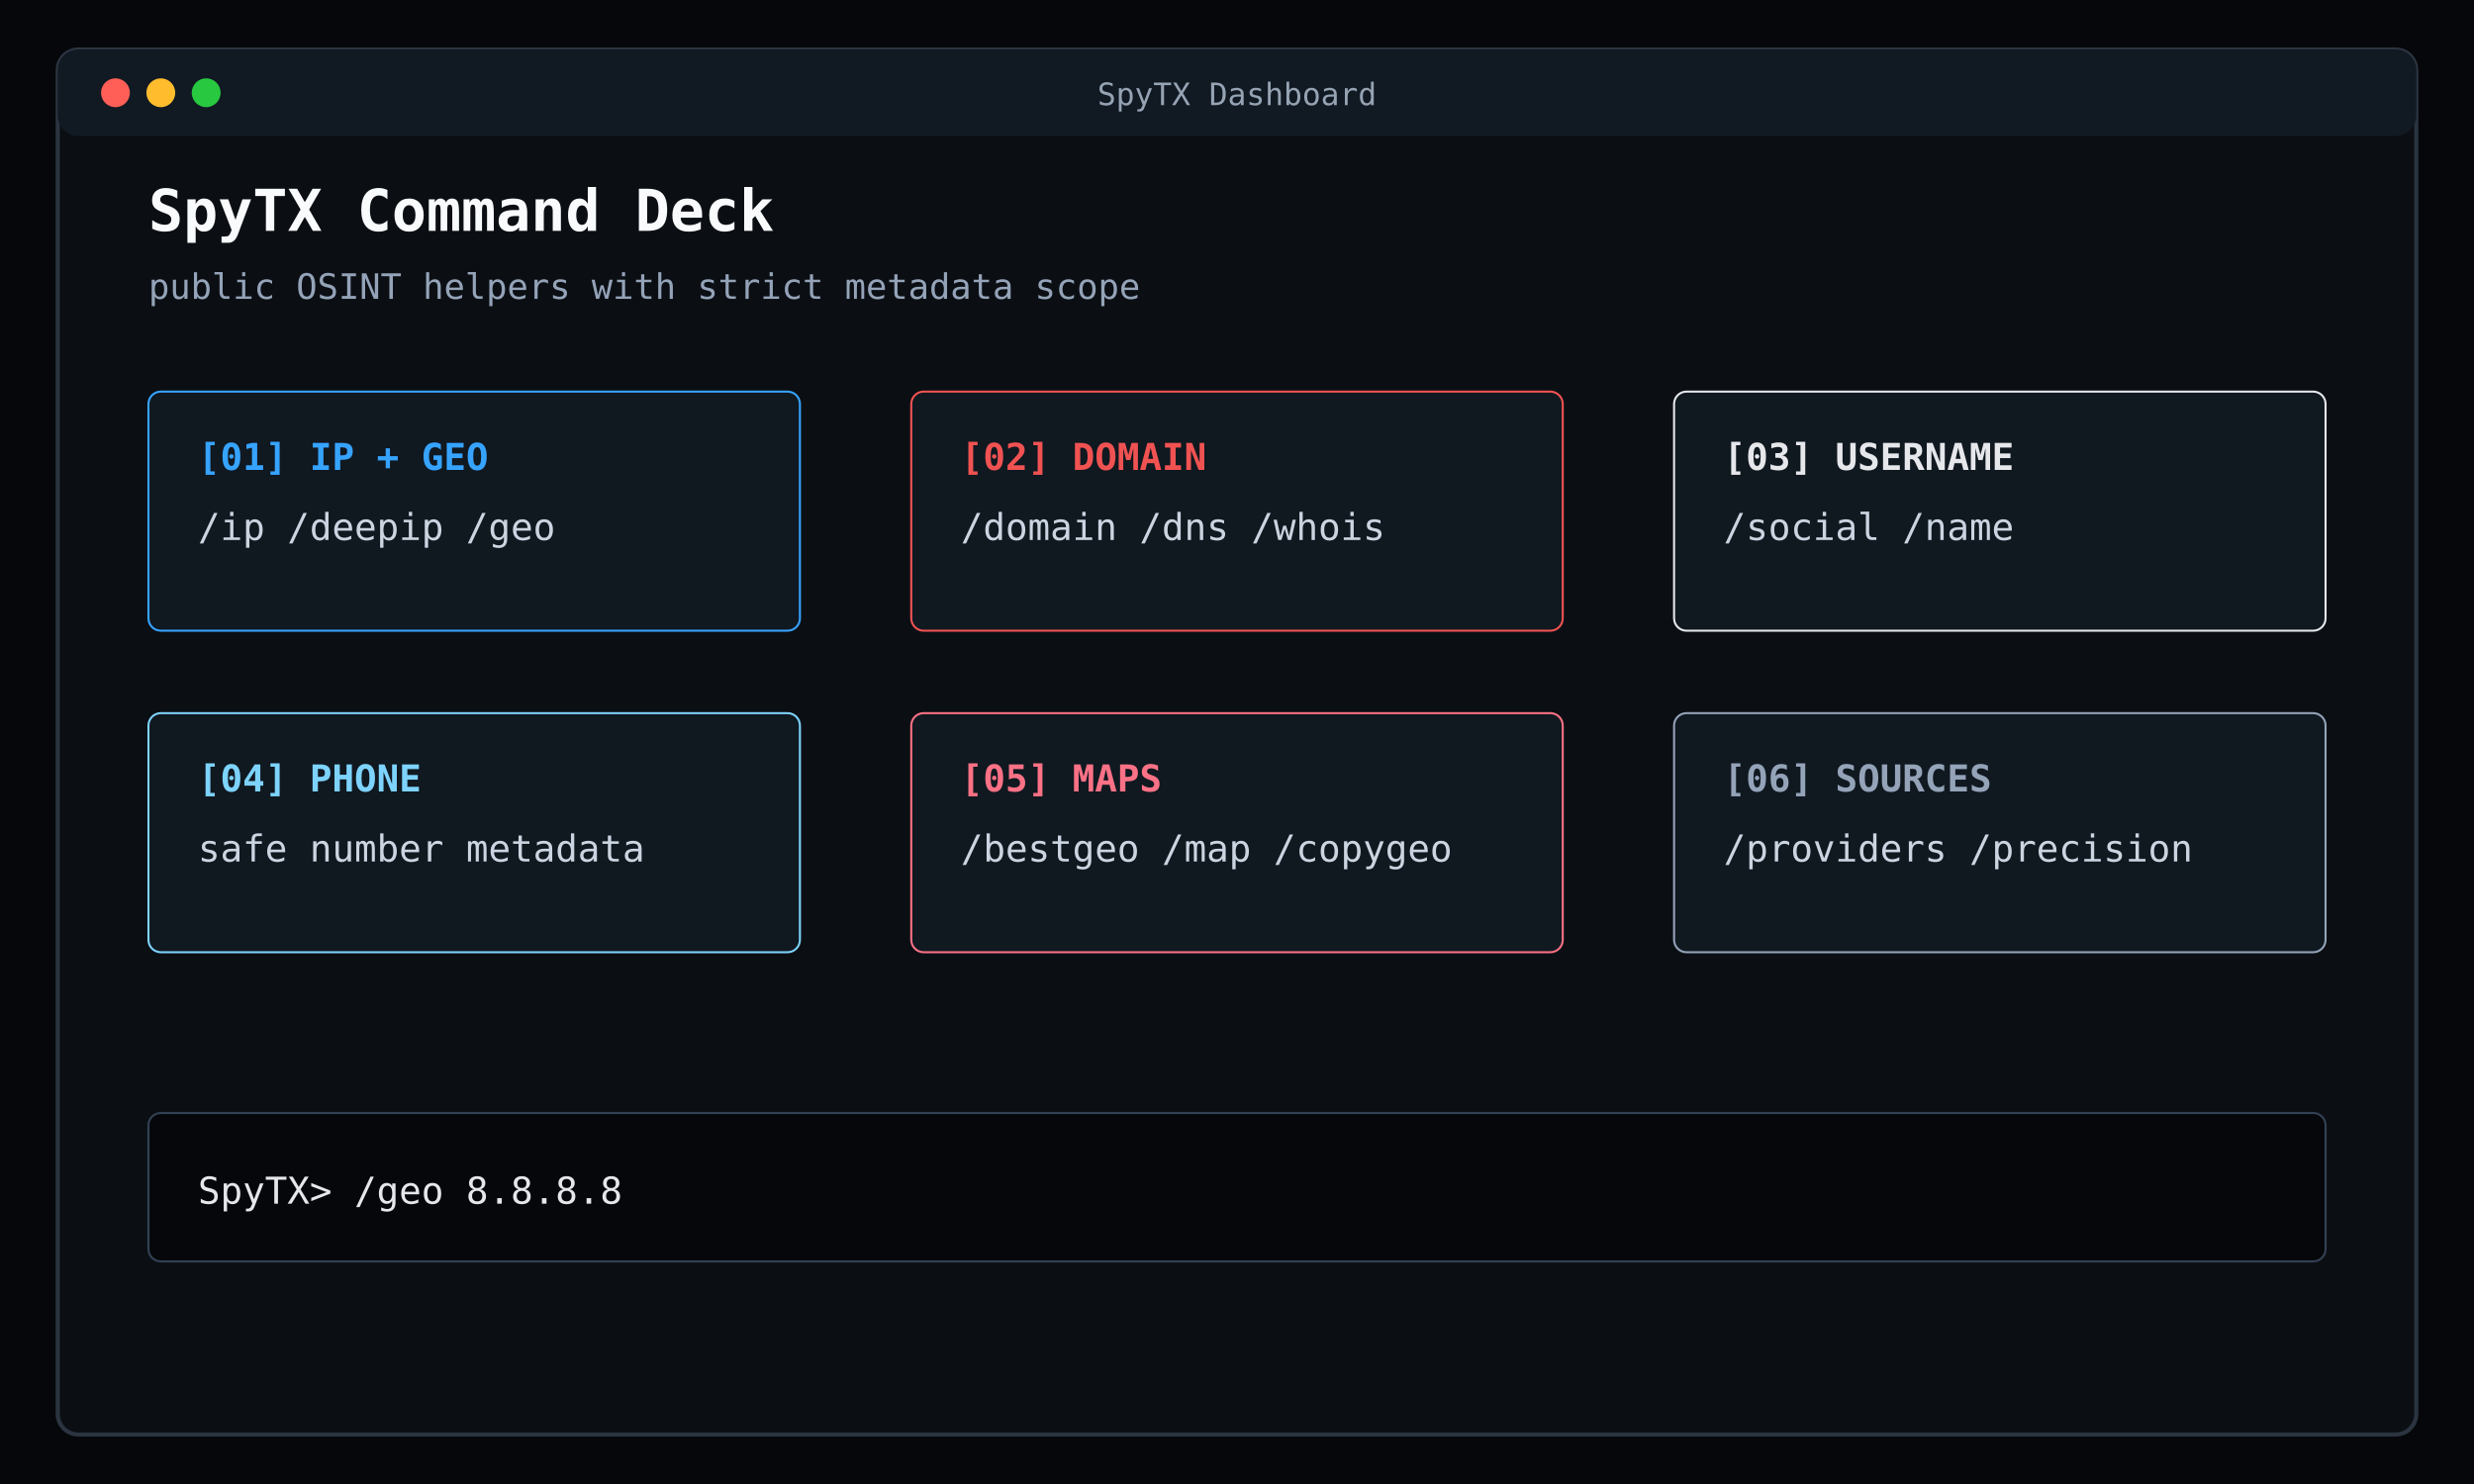
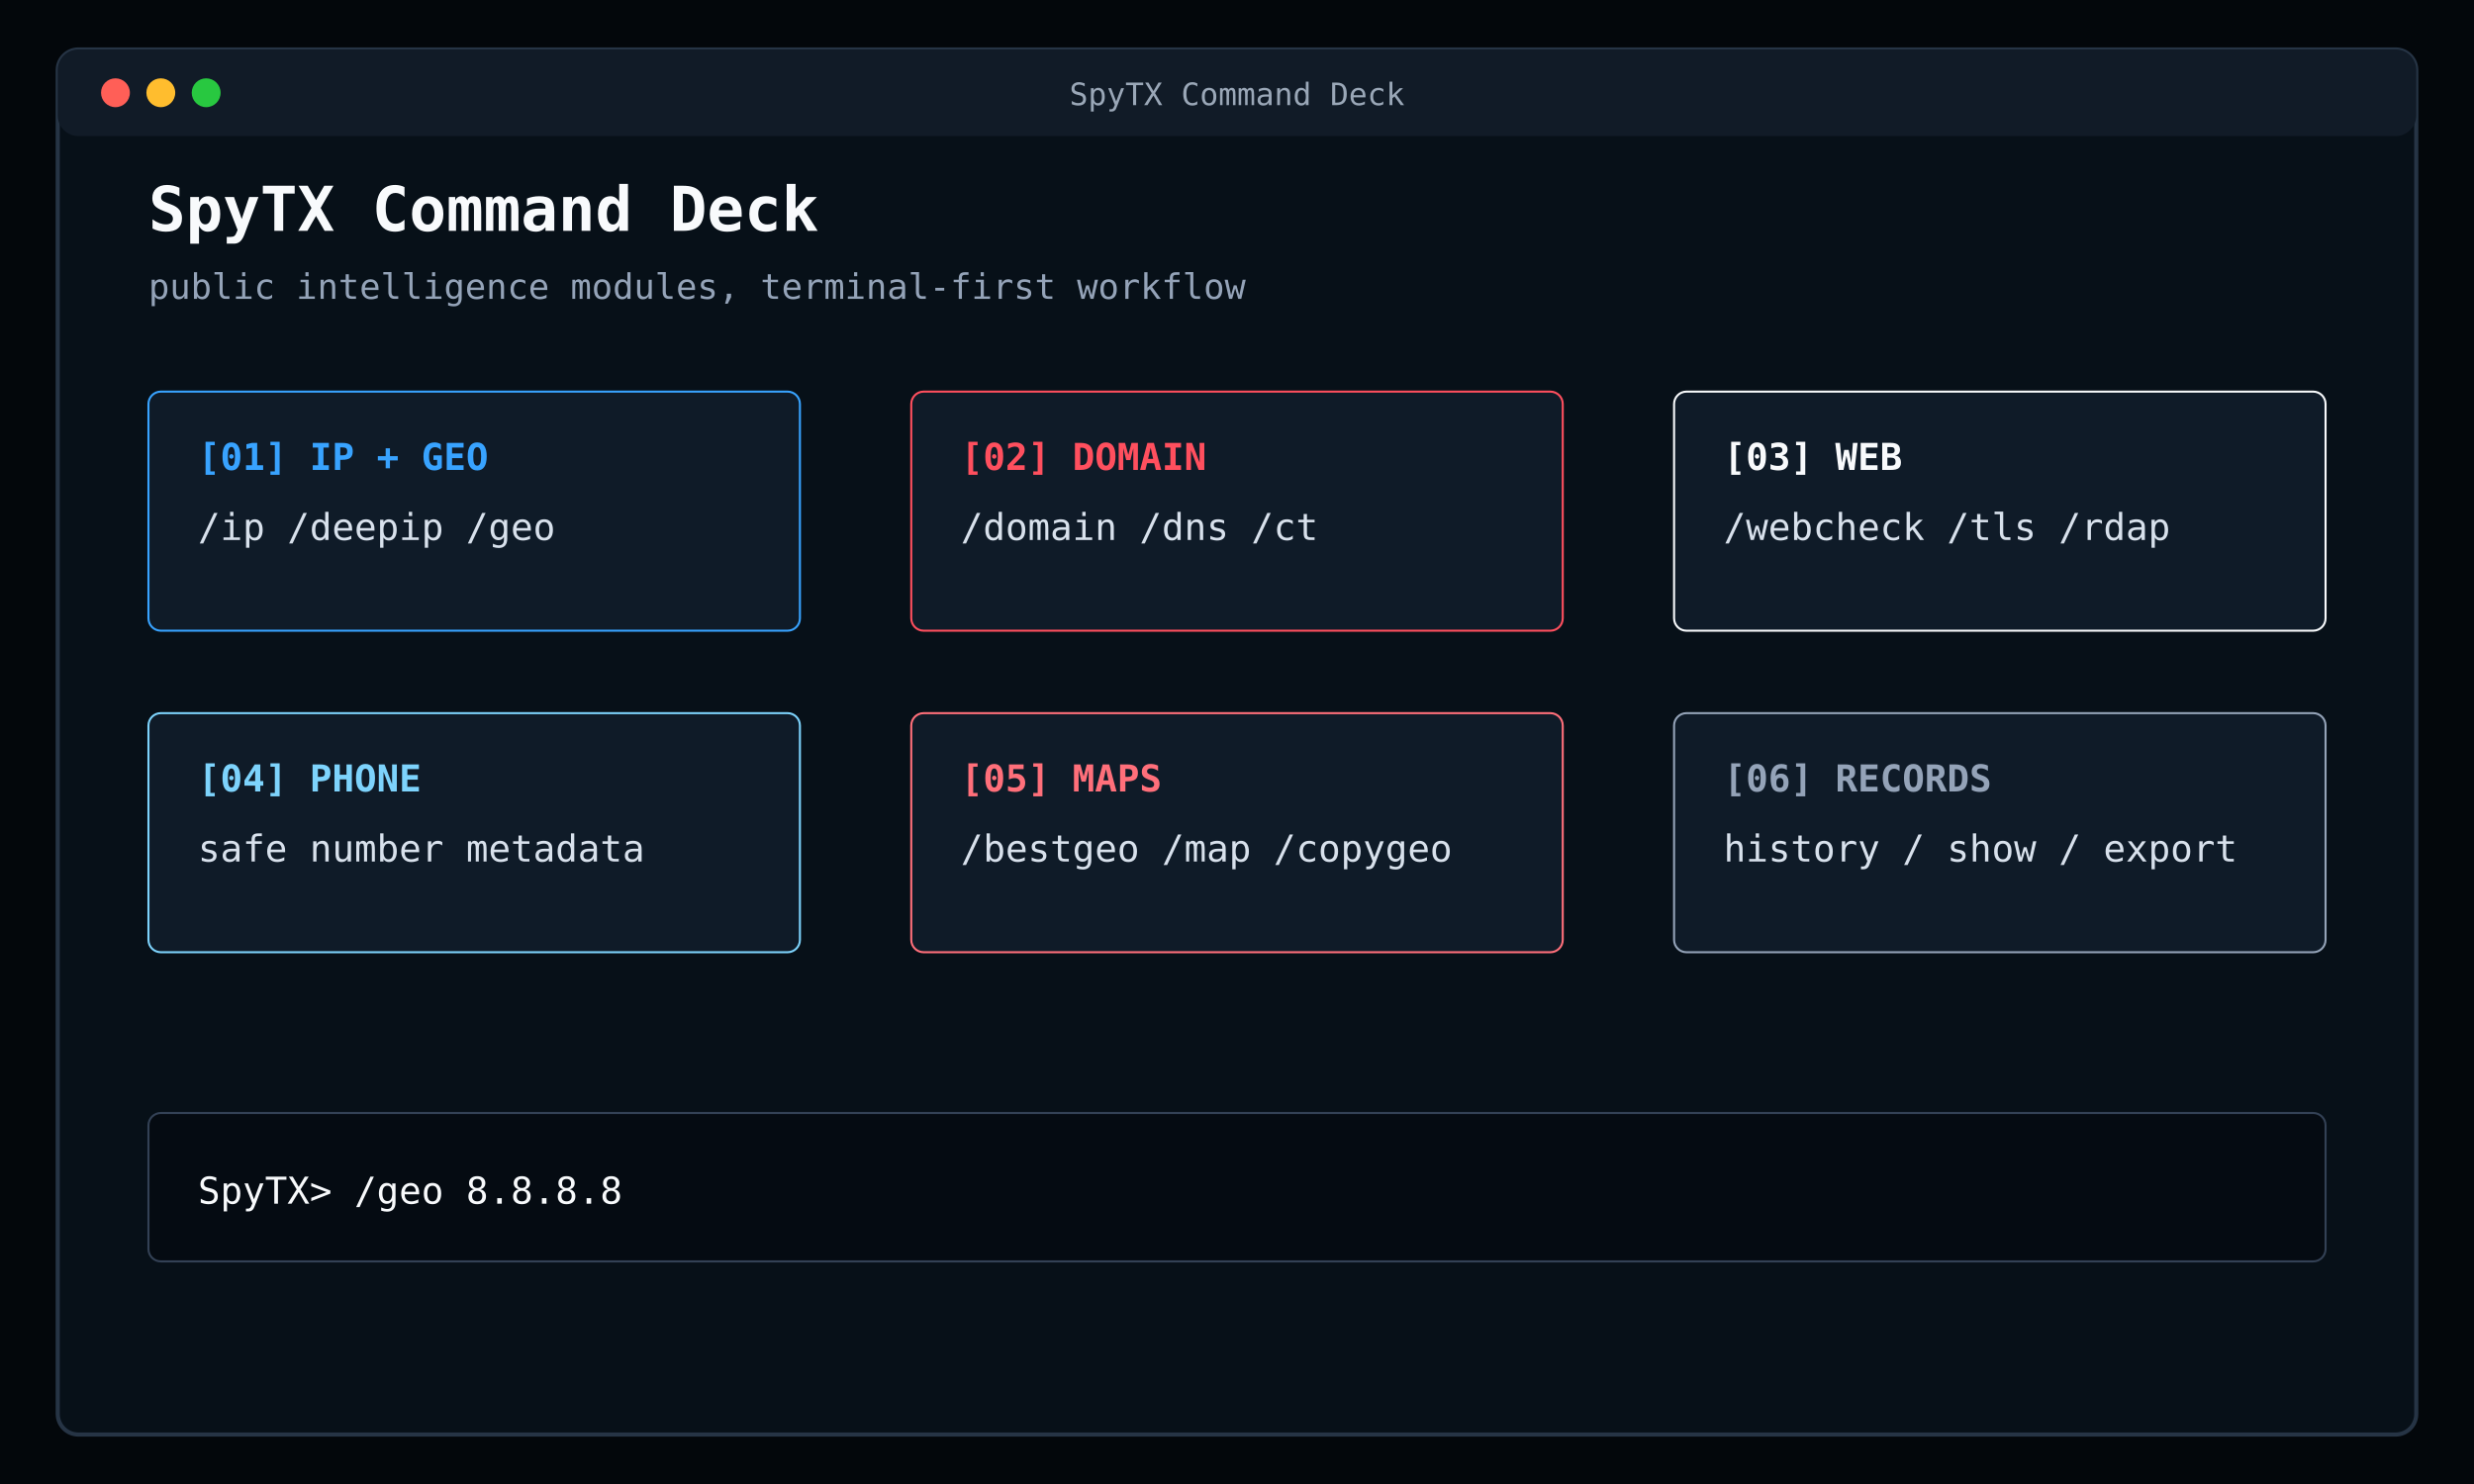
<svg xmlns="http://www.w3.org/2000/svg" width="1200" height="720" viewBox="0 0 1200 720" role="img" aria-label="SpyTX dashboard terminal screenshot">
-   <rect width="1200" height="720" fill="#05070a" />
-   <rect x="28" y="24" width="1144" height="672" rx="10" fill="#0b0f14" stroke="#2b3440" stroke-width="2" />
-   <rect x="28" y="24" width="1144" height="42" rx="10" fill="#111923" />
+   <rect width="1200" height="720" fill="#03070b" />
+   <rect x="28" y="24" width="1144" height="672" rx="10" fill="#071018" stroke="#263445" stroke-width="2" />
+   <rect x="28" y="24" width="1144" height="42" rx="10" fill="#111b27" />
  <circle cx="56" cy="45" r="7" fill="#ff5f57" />
  <circle cx="78" cy="45" r="7" fill="#ffbd2e" />
  <circle cx="100" cy="45" r="7" fill="#28c840" />
-   <text x="600" y="51" fill="#95a3b3" font-family="Consolas, monospace" font-size="15" text-anchor="middle">SpyTX Dashboard</text>
-   <text x="72" y="112" fill="#f8fafc" font-family="Consolas, monospace" font-size="28" font-weight="700">SpyTX Command Deck</text>
-   <text x="72" y="145" fill="#94a3b8" font-family="Consolas, monospace" font-size="17">public OSINT helpers with strict metadata scope</text>
+   <text x="600" y="51" fill="#9aa7b7" font-family="Consolas, monospace" font-size="15" text-anchor="middle">SpyTX Command Deck</text>
+   <text x="72" y="112" fill="#f8fafc" font-family="Consolas, monospace" font-size="30" font-weight="700">SpyTX Command Deck</text>
+   <text x="72" y="145" fill="#94a3b8" font-family="Consolas, monospace" font-size="17">public intelligence modules, terminal-first workflow</text>
  <g font-family="Consolas, monospace" font-size="18">
-     <rect x="72" y="190" width="316" height="116" rx="6" fill="#101820" stroke="#36a3ff" />
-     <text x="96" y="228" fill="#36a3ff" font-weight="700">[01] IP + GEO</text>
-     <text x="96" y="262" fill="#cbd5e1">/ip /deepip /geo</text>
-     <rect x="442" y="190" width="316" height="116" rx="6" fill="#101820" stroke="#f05252" />
-     <text x="466" y="228" fill="#f05252" font-weight="700">[02] DOMAIN</text>
-     <text x="466" y="262" fill="#cbd5e1">/domain /dns /whois</text>
-     <rect x="812" y="190" width="316" height="116" rx="6" fill="#101820" stroke="#e5e7eb" />
-     <text x="836" y="228" fill="#e5e7eb" font-weight="700">[03] USERNAME</text>
-     <text x="836" y="262" fill="#cbd5e1">/social /name</text>
-     <rect x="72" y="346" width="316" height="116" rx="6" fill="#101820" stroke="#7dd3fc" />
+     <rect x="72" y="190" width="316" height="116" rx="6" fill="#0f1b28" stroke="#38a3ff" />
+     <text x="96" y="228" fill="#38a3ff" font-weight="700">[01] IP + GEO</text>
+     <text x="96" y="262" fill="#d8e1ec">/ip /deepip /geo</text>
+     <rect x="442" y="190" width="316" height="116" rx="6" fill="#0f1b28" stroke="#ff4f5e" />
+     <text x="466" y="228" fill="#ff4f5e" font-weight="700">[02] DOMAIN</text>
+     <text x="466" y="262" fill="#d8e1ec">/domain /dns /ct</text>
+     <rect x="812" y="190" width="316" height="116" rx="6" fill="#0f1b28" stroke="#f8fafc" />
+     <text x="836" y="228" fill="#f8fafc" font-weight="700">[03] WEB</text>
+     <text x="836" y="262" fill="#d8e1ec">/webcheck /tls /rdap</text>
+     <rect x="72" y="346" width="316" height="116" rx="6" fill="#0f1b28" stroke="#7dd3fc" />
    <text x="96" y="384" fill="#7dd3fc" font-weight="700">[04] PHONE</text>
-     <text x="96" y="418" fill="#cbd5e1">safe number metadata</text>
-     <rect x="442" y="346" width="316" height="116" rx="6" fill="#101820" stroke="#fb7185" />
-     <text x="466" y="384" fill="#fb7185" font-weight="700">[05] MAPS</text>
-     <text x="466" y="418" fill="#cbd5e1">/bestgeo /map /copygeo</text>
-     <rect x="812" y="346" width="316" height="116" rx="6" fill="#101820" stroke="#94a3b8" />
-     <text x="836" y="384" fill="#94a3b8" font-weight="700">[06] SOURCES</text>
-     <text x="836" y="418" fill="#cbd5e1">/providers /precision</text>
+     <text x="96" y="418" fill="#d8e1ec">safe number metadata</text>
+     <rect x="442" y="346" width="316" height="116" rx="6" fill="#0f1b28" stroke="#ff6f7a" />
+     <text x="466" y="384" fill="#ff6f7a" font-weight="700">[05] MAPS</text>
+     <text x="466" y="418" fill="#d8e1ec">/bestgeo /map /copygeo</text>
+     <rect x="812" y="346" width="316" height="116" rx="6" fill="#0f1b28" stroke="#94a3b8" />
+     <text x="836" y="384" fill="#94a3b8" font-weight="700">[06] RECORDS</text>
+     <text x="836" y="418" fill="#d8e1ec">history / show / export</text>
  </g>
-   <rect x="72" y="540" width="1056" height="72" rx="6" fill="#05070a" stroke="#334155" />
-   <text x="96" y="584" fill="#e5e7eb" font-family="Consolas, monospace" font-size="18">SpyTX&gt; /geo 8.8.8.8</text>
+   <rect x="72" y="540" width="1056" height="72" rx="6" fill="#050b12" stroke="#334155" />
+   <text x="96" y="584" fill="#f8fafc" font-family="Consolas, monospace" font-size="18">SpyTX&gt; /geo 8.8.8.8</text>
</svg>
